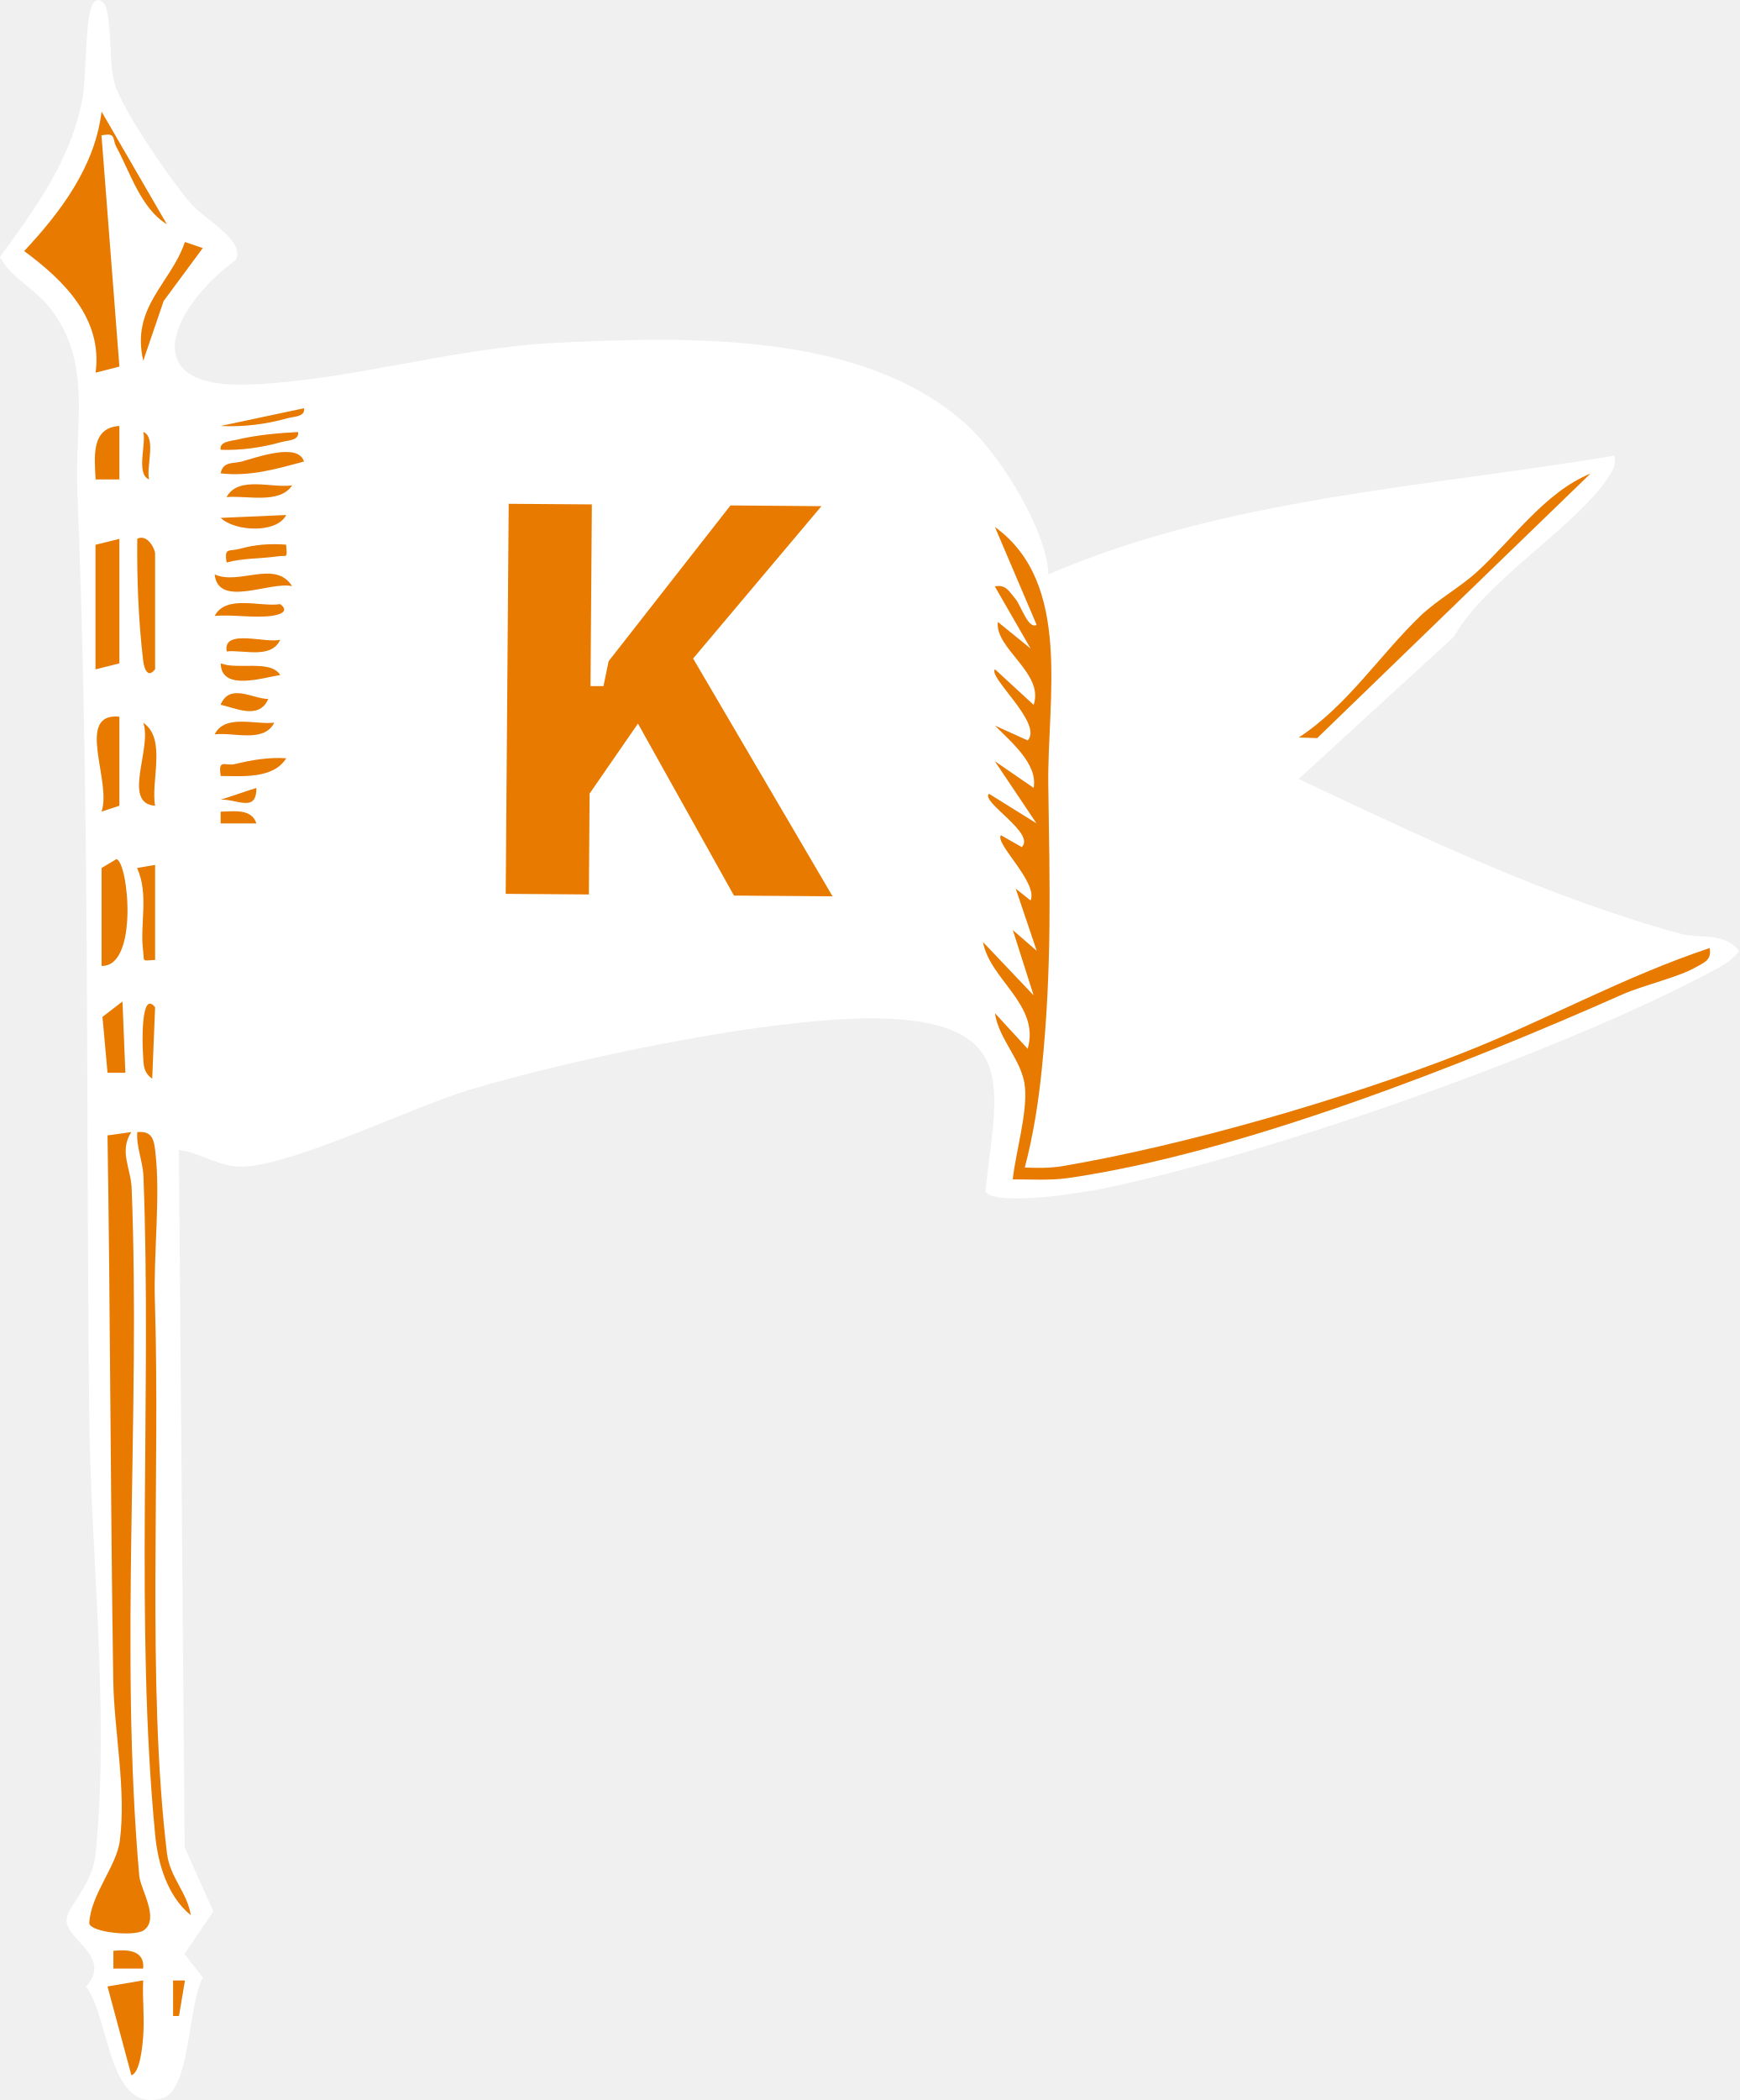
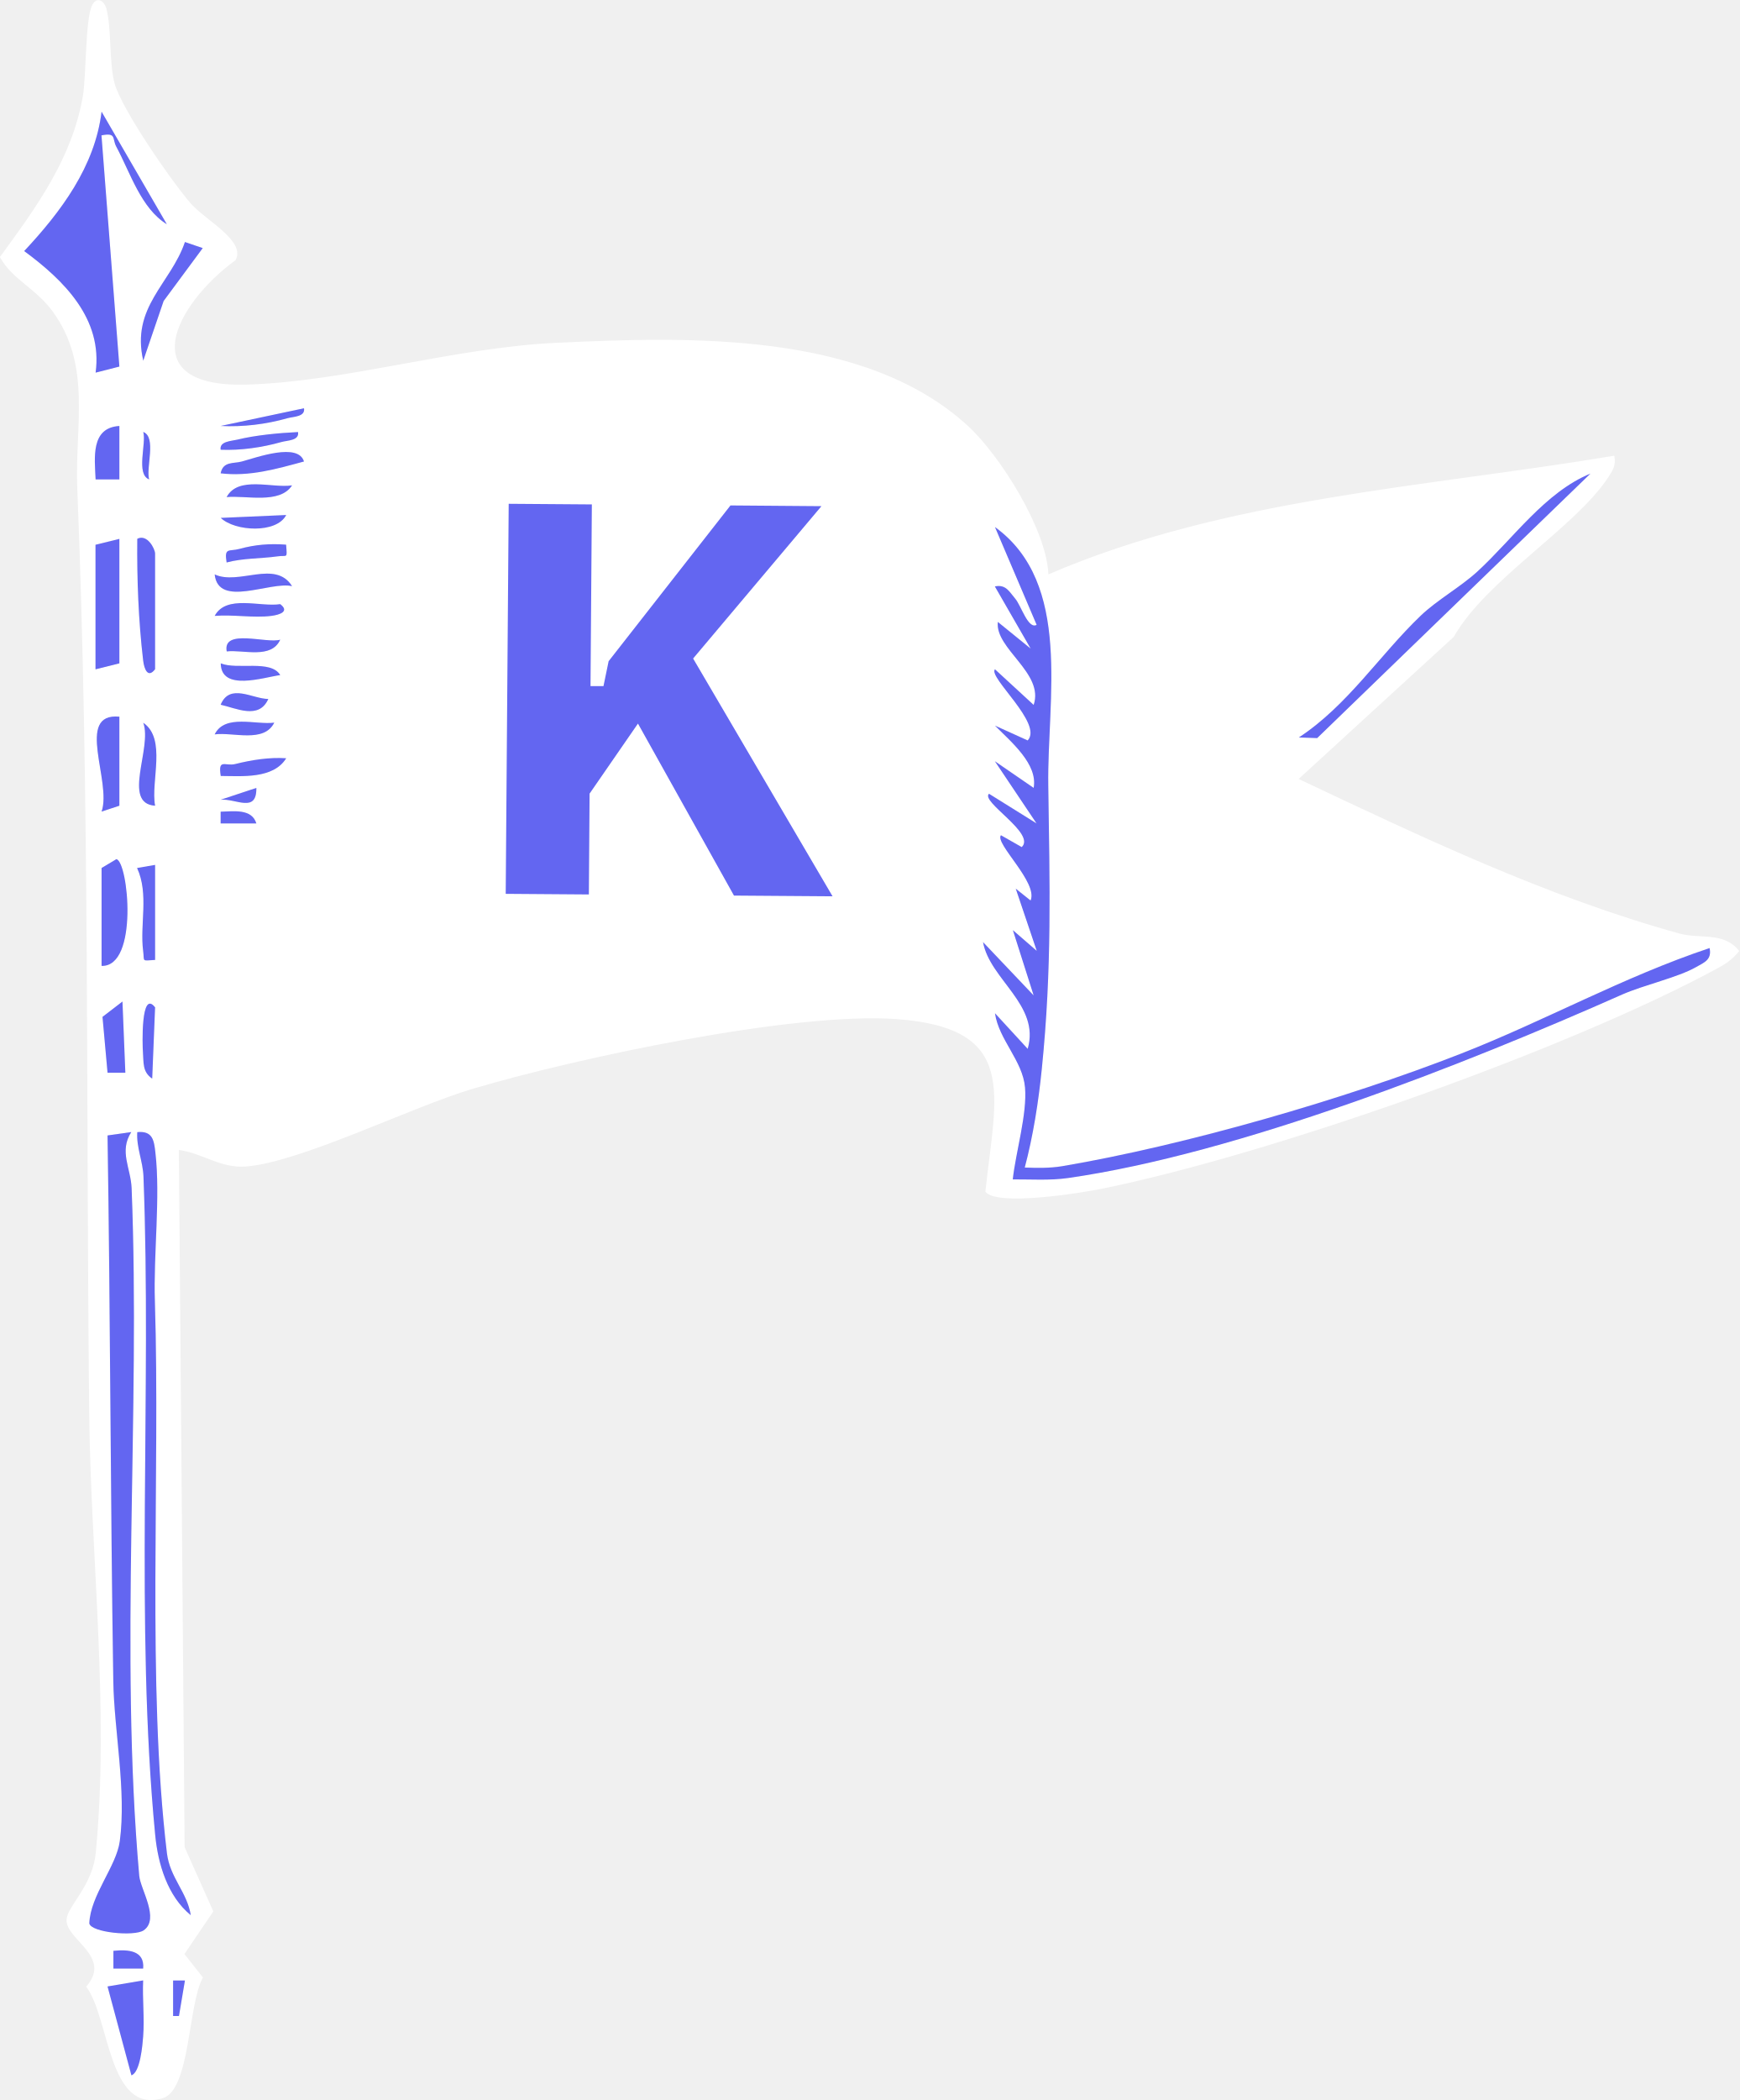
<svg xmlns="http://www.w3.org/2000/svg" id="Layer_2" data-name="Layer 2" viewBox="0 0 169 204">
  <defs>
    <style>
      .cls-1 {
        fill: #fff;
      }

      .cls-2 {
-         fill: #e87a00;
+         fill: #6366f1;
      }
    </style>
  </defs>
  <g id="Layer_1-2" data-name="Layer 1">
    <g>
      <path class="cls-1" d="M101.89,55.79c17.29-7.44,36.55-8.44,54.97-11.52.17.9-.09,1.34-.55,2.04-3.22,4.95-11.88,9.97-15.05,15.56l-15.07,13.8c12.02,5.68,24.14,11.46,37.01,15.02,1.99.55,4.33-.21,5.8,1.7-.54.66-1.15,1.15-1.9,1.56-14.65,8-43.61,18.19-60,21.52-2.05.42-10.28,1.75-11.35.29,1-9.45,3.31-15.89-8.61-16.76-10.04-.73-31.23,3.8-41.27,6.79-5.86,1.74-16.72,7.14-22.01,7.53-2.45.18-4.2-1.31-6.48-1.61l.56,67.73,2.79,6.24-2.81,4.14,1.8,2.28c-1.46,2.56-1.21,10.94-3.92,11.73-5.33,1.57-5.13-7.86-7.43-10.84,2.62-2.96-2.08-4.59-1.9-6.56.12-1.3,2.52-3.26,2.83-6.4,1.35-13.81-.48-28.84-.63-42.65-.32-29.96.05-60.03-1.16-89.91-.25-6.14,1.43-11.97-2.39-17.21-1.64-2.26-3.94-3.11-5.13-5.29,3.54-4.84,7.01-9.57,8.06-15.62.34-1.92.23-7.61.92-8.88.48-.88,1.19-.33,1.37.38.52,1.97.24,5.23.8,7.27.68,2.48,5.55,9.53,7.4,11.65,1.42,1.62,5.38,3.63,4.35,5.5-5.89,4.29-10.09,12.43,1.12,12.09,9.63-.29,20.03-3.59,30.08-4.06,12.87-.6,29.92-1.15,39.97,8.08,3.11,2.86,7.66,10.08,7.81,14.42h0ZM16.22,21.79l-6.35-10.95c-.65,5.34-3.96,9.74-7.52,13.54,3.86,2.86,7.64,6.58,6.94,11.81l2.31-.59-1.74-22.46c1.49-.29,1.01.31,1.45,1.12,1.34,2.51,2.39,5.98,4.91,7.52h0ZM19.7,24.1l-1.73-.59c-1.39,4.06-5.26,6.29-4.05,11.53l1.98-5.8,3.8-5.14ZM29.54,39.66l-8.1,1.72c2.17.12,4.4-.16,6.48-.75.6-.17,1.75-.13,1.62-.97ZM11.6,41.38c-2.81.17-2.4,3.1-2.31,5.19h2.31v-5.19ZM14.49,46.57c-.32-1.14.74-4.1-.57-4.61.32,1.14-.74,4.1.57,4.61ZM28.96,41.97c-1.86.09-4.12.29-5.91.74-.58.14-1.74.16-1.61.98,1.95.08,4.04-.22,5.9-.75.6-.17,1.75-.13,1.62-.97ZM29.54,44.83c-.56-1.86-4.55-.41-6.07,0-.79.22-1.8-.04-2.03,1.14,2.8.33,5.45-.43,8.1-1.15ZM154.55,46c-4.42,1.81-7.5,6.31-10.99,9.51-1.62,1.49-3.93,2.77-5.52,4.3-4.01,3.84-7.09,8.71-11.84,11.83l1.78.06,26.56-25.7ZM28.38,47.15c-1.94.3-5.23-.95-6.36,1.14,1.86-.19,5.18.72,6.36-1.14ZM27.81,50.03l-6.36.28c1.38,1.32,5.43,1.54,6.36-.28ZM99.57,113.42c.83-3.09,1.34-6.4,1.66-9.58,1-9.8.77-17.93.63-27.57-.12-8.36,2.37-19.63-5.18-25.09l4.06,9.5c-.84.47-1.53-1.9-2.08-2.54-.55-.64-.9-1.42-1.98-1.19l3.48,6.04-3.19-2.59c-.3,2.6,4.53,4.97,3.48,8.06l-3.76-3.46c-.7.75,4.71,5.29,3.18,6.91l-3.18-1.44c1.6,1.61,4.18,3.74,3.76,6.05l-3.77-2.59,4.05,6.04-4.62-2.88c-.85.77,4.59,3.87,3.18,5.18l-2.02-1.15c-.63.79,3.64,4.6,2.88,6.34l-1.44-1.15,2.04,6.04-2.32-2.01,2.02,6.34-4.92-5.18c.65,3.63,5.58,6.11,4.34,10.37l-3.18-3.46c.37,2.56,2.7,4.58,2.92,7.21.22,2.62-.9,6.27-1.19,8.93,1.79,0,3.57.12,5.36-.13,16.59-2.38,38.49-11.01,53.86-17.83,2.11-.94,5.41-1.66,7.17-2.66.81-.46,1.55-.71,1.32-1.85-8.36,2.79-15.97,7.05-24.14,10.25-11.29,4.42-26.84,8.92-38.79,10.94-1.21.21-2.41.17-3.63.13h0ZM11.6,64.44v-12.1l-2.32.58v12.1l2.32-.58ZM15.07,65.01v-11.24c0-.45-.77-1.94-1.73-1.44-.04,3.92.12,7.92.57,11.82.1.86.47,1.77,1.16.85h0ZM27.8,52.91c-1.58-.12-3-.01-4.53.41-1.02.28-1.5-.18-1.25,1.32,1.6-.43,3.36-.36,4.91-.59,1.01-.15.97.3.87-1.14ZM28.38,56.94c-1.63-2.61-5.19-.05-7.52-1.14.34,3.3,5.38.66,7.52,1.14ZM27.22,58.68c-1.94.31-5.23-.95-6.36,1.14,1.76-.14,3.8.22,5.51,0,.85-.11,1.8-.44.85-1.15ZM27.23,62.14c-1.32.42-5.63-1.12-5.2,1.14,1.64-.19,4.35.77,5.2-1.14ZM27.23,65.58c-.92-1.53-4.18-.48-5.78-1.14.04,2.77,4.19,1.35,5.78,1.14ZM26.07,67.9c-1.54,0-3.74-1.58-4.63.56,1.48.31,3.73,1.49,4.63-.56ZM11.6,69.62c-4.35-.41-.71,6.31-1.73,9.22l1.73-.57v-8.65ZM15.07,78.27c-.44-2.41,1.14-6.49-1.15-8.06.9,2.44-2.11,7.85,1.15,8.06ZM26.65,70.2c-1.79.24-4.79-.87-5.79,1.14,1.79-.24,4.79.87,5.79-1.14ZM27.81,73.66c-1.67-.11-3.35.15-4.96.56-.97.24-1.69-.58-1.41,1.16,2.04,0,5.12.31,6.36-1.72h0ZM24.91,76.54l-3.47,1.15c1.49-.14,3.51,1.35,3.47-1.15ZM24.91,79.99c-.45-1.46-2.2-1.17-3.47-1.14v1.15h3.47ZM9.87,93.83c3.61.1,2.6-10.12,1.44-10.37l-1.44.86v9.51ZM15.07,84.03l-1.74.3c1.17,2.55.25,5.46.59,8.07.14,1.05-.2.93,1.16.86v-9.22h0ZM12.18,104.21l-.28-6.91-1.94,1.49.49,5.43h1.73ZM15.07,97.87c-1.41-1.85-1.23,3.76-1.19,4.35.08.99-.06,1.9.9,2.56l.28-6.91h0ZM12.76,109.97l-2.32.33c.28,17.7.29,35.3.56,53,.07,4.78,1.28,10.65.63,15.56-.33,2.44-2.86,5.26-2.96,7.97.14.89,4.38,1.3,5.28.68,1.59-1.1-.31-3.98-.43-5.3-1.93-21.84.13-44.84-.74-66.8-.08-1.95-1.23-3.57-.03-5.45h0ZM18.54,186.05c-.35-2.25-2.04-3.65-2.32-6.04-1.96-16.33-.63-36.66-1.17-53.59-.14-4.54.56-10.15.05-14.46-.14-1.18-.26-2.14-1.76-1.99-.1,1.48.54,2.83.6,4.29.81,20.81-.83,43.57,1.14,63.99.27,2.8,1.19,5.94,3.46,7.79h0ZM13.91,191.23c.16-1.76-1.46-1.88-2.89-1.72v1.72s2.89,0,2.89,0ZM13.91,192.38l-3.47.59,2.32,8.63c.86-.27,1.08-2.97,1.14-3.75.14-1.81-.07-3.66,0-5.47h0ZM17.97,192.39h-1.15v3.45h.57l.58-3.45Z" />
      <path class="cls-2" d="M99.57,113.42c1.21.04,2.42.07,3.63-.13,11.94-2.02,27.49-6.52,38.78-10.94,8.17-3.2,15.78-7.46,24.14-10.25.23,1.14-.51,1.39-1.32,1.85-1.75,1-5.05,1.73-7.17,2.66-15.37,6.82-37.27,15.45-53.86,17.83-1.79.25-3.57.12-5.36.13.29-2.66,1.41-6.34,1.19-8.93-.22-2.59-2.55-4.64-2.92-7.21l3.18,3.46c1.24-4.26-3.69-6.74-4.34-10.37l4.92,5.18-2.02-6.34,2.32,2.01-2.04-6.04,1.44,1.15c.76-1.74-3.51-5.55-2.88-6.34l2.02,1.15c1.41-1.32-4.03-4.41-3.18-5.18l4.62,2.88-4.05-6.04,3.77,2.59c.42-2.31-2.16-4.44-3.76-6.05l3.18,1.44c1.53-1.62-3.88-6.16-3.18-6.91l3.76,3.46c1.05-3.1-3.78-5.46-3.48-8.06l3.19,2.59-3.48-6.04c1.08-.23,1.41.53,1.98,1.19.57.66,1.25,3.01,2.08,2.54l-4.05-9.5c7.55,5.46,5.06,16.73,5.18,25.09.14,9.64.37,17.76-.63,27.57-.32,3.18-.84,6.49-1.66,9.58h0Z" />
      <path class="cls-2" d="M12.76,109.97c-1.21,1.88-.05,3.49.03,5.45.87,21.96-1.19,44.96.74,66.8.12,1.32,2.02,4.2.43,5.3-.9.62-5.14.21-5.28-.68.1-2.72,2.63-5.53,2.96-7.98.66-4.91-.56-10.79-.63-15.56-.28-17.71-.28-35.31-.56-53l2.32-.33h0Z" />
      <path class="cls-2" d="M16.22,21.79c-2.52-1.54-3.56-5.02-4.91-7.52-.44-.81.04-1.41-1.45-1.12l1.74,22.46-2.31.59c.71-5.23-3.07-8.96-6.94-11.81,3.56-3.81,6.87-8.2,7.52-13.54l6.35,10.95h0Z" />
      <path class="cls-2" d="M18.54,186.05c-2.27-1.85-3.19-4.99-3.46-7.79-1.97-20.42-.33-43.18-1.14-63.99-.06-1.47-.7-2.82-.6-4.29,1.5-.15,1.63.81,1.76,1.99.5,4.32-.2,9.92-.05,14.46.53,16.93-.79,37.26,1.17,53.59.29,2.39,1.97,3.79,2.32,6.04h0Z" />
      <path class="cls-2" d="M154.55,46l-26.56,25.7-1.78-.06c4.75-3.12,7.83-7.99,11.84-11.83,1.6-1.53,3.9-2.81,5.52-4.3,3.48-3.2,6.57-7.7,10.99-9.51Z" />
      <path class="cls-2" d="M11.6,64.44l-2.32.58v-12.1l2.32-.57v12.1Z" />
      <path class="cls-2" d="M9.87,93.83v-9.51l1.44-.86c1.16.25,2.18,10.47-1.44,10.37Z" />
      <path class="cls-2" d="M13.91,192.38c-.08,1.81.14,3.66,0,5.47-.06.78-.28,3.48-1.14,3.75l-2.32-8.63,3.47-.59h0Z" />
      <path class="cls-2" d="M15.07,65.01c-.69.91-1.06.01-1.16-.85-.46-3.9-.61-7.9-.57-11.82.97-.5,1.73.98,1.73,1.44v11.24h0Z" />
      <path class="cls-2" d="M11.6,69.62v8.65l-1.73.57c1.02-2.91-2.62-9.63,1.73-9.22Z" />
      <path class="cls-2" d="M19.7,24.1l-3.8,5.14-1.98,5.8c-1.21-5.23,2.67-7.47,4.05-11.53l1.73.59Z" />
      <path class="cls-2" d="M12.18,104.21h-1.73l-.49-5.43,1.94-1.49.28,6.92Z" />
      <path class="cls-2" d="M15.07,84.03v9.22c-1.36.08-1.02.2-1.16-.86-.34-2.61.58-5.52-.59-8.07l1.74-.3h0Z" />
      <path class="cls-2" d="M11.6,41.38v5.19h-2.31c-.09-2.08-.5-5.02,2.31-5.19Z" />
      <path class="cls-2" d="M15.07,78.27c-3.26-.22-.25-5.63-1.15-8.06,2.29,1.57.71,5.66,1.15,8.06Z" />
      <path class="cls-2" d="M29.54,44.83c-2.65.72-5.3,1.49-8.1,1.15.23-1.18,1.24-.93,2.03-1.14,1.53-.42,5.51-1.87,6.07,0Z" />
      <path class="cls-2" d="M28.38,56.94c-2.14-.49-7.17,2.15-7.52-1.14,2.33,1.09,5.89-1.46,7.52,1.14Z" />
      <path class="cls-2" d="M27.81,73.66c-1.25,2.03-4.32,1.73-6.36,1.72-.28-1.74.43-.92,1.41-1.16,1.61-.4,3.29-.67,4.96-.56h0Z" />
      <path class="cls-2" d="M15.07,97.87l-.28,6.91c-.97-.65-.82-1.57-.9-2.56-.05-.59-.23-6.2,1.19-4.35h0Z" />
      <path class="cls-2" d="M27.22,58.68c.94.71-.01,1.04-.85,1.15-1.71.22-3.75-.15-5.51,0,1.13-2.1,4.42-.84,6.36-1.14Z" />
      <path class="cls-2" d="M27.23,65.58c-1.59.21-5.75,1.63-5.78-1.14,1.61.66,4.87-.39,5.78,1.14Z" />
      <path class="cls-2" d="M28.96,41.97c.14.84-1.02.8-1.62.97-1.87.53-3.95.83-5.9.75-.14-.82,1.03-.84,1.61-.98,1.79-.44,4.05-.65,5.91-.74Z" />
      <path class="cls-2" d="M27.8,52.91c.11,1.44.14.99-.87,1.14-1.55.22-3.31.16-4.91.59-.25-1.5.23-1.04,1.25-1.32,1.53-.42,2.96-.53,4.53-.41Z" />
      <path class="cls-2" d="M27.81,50.03c-.93,1.82-4.98,1.6-6.36.28l6.36-.28Z" />
      <path class="cls-2" d="M29.54,39.66c.14.84-1.02.8-1.62.97-2.08.59-4.31.86-6.48.75l8.1-1.72Z" />
      <path class="cls-2" d="M28.38,47.15c-1.19,1.86-4.51.95-6.36,1.14,1.13-2.1,4.42-.84,6.36-1.14Z" />
      <path class="cls-2" d="M26.65,70.2c-.99,2.01-4,.9-5.79,1.14.99-2.01,4-.9,5.79-1.14Z" />
      <path class="cls-2" d="M26.07,67.9c-.9,2.05-3.15.88-4.63.56.89-2.14,3.09-.57,4.63-.56Z" />
      <path class="cls-2" d="M27.23,62.14c-.86,1.91-3.56.96-5.2,1.14-.42-2.27,3.89-.73,5.2-1.14Z" />
      <path class="cls-2" d="M13.91,191.23h-2.89v-1.72c1.43-.15,3.05-.04,2.89,1.72Z" />
      <path class="cls-2" d="M24.91,76.54c.04,2.49-1.99,1.01-3.47,1.15l3.47-1.15Z" />
      <path class="cls-2" d="M24.91,79.99h-3.47v-1.14c1.27-.03,3.02-.32,3.47,1.14Z" />
      <path class="cls-2" d="M14.49,46.57c-1.31-.51-.25-3.47-.57-4.61,1.31.51.25,3.47.57,4.61Z" />
      <path class="cls-2" d="M17.97,192.39l-.58,3.45h-.57v-3.45s1.15,0,1.15,0Z" />
      <path class="cls-2" d="M57.29,77.08l-.07,9.81-8.08-.06.29-37.89,8.08.06-.13,17.65h1.26s.5-2.42.5-2.42l11.84-15.13,8.84.07-12.47,14.8,13.55,23.1-9.58-.07-9.33-16.71-4.69,6.79h0Z" />
    </g>
  </g>
</svg>
